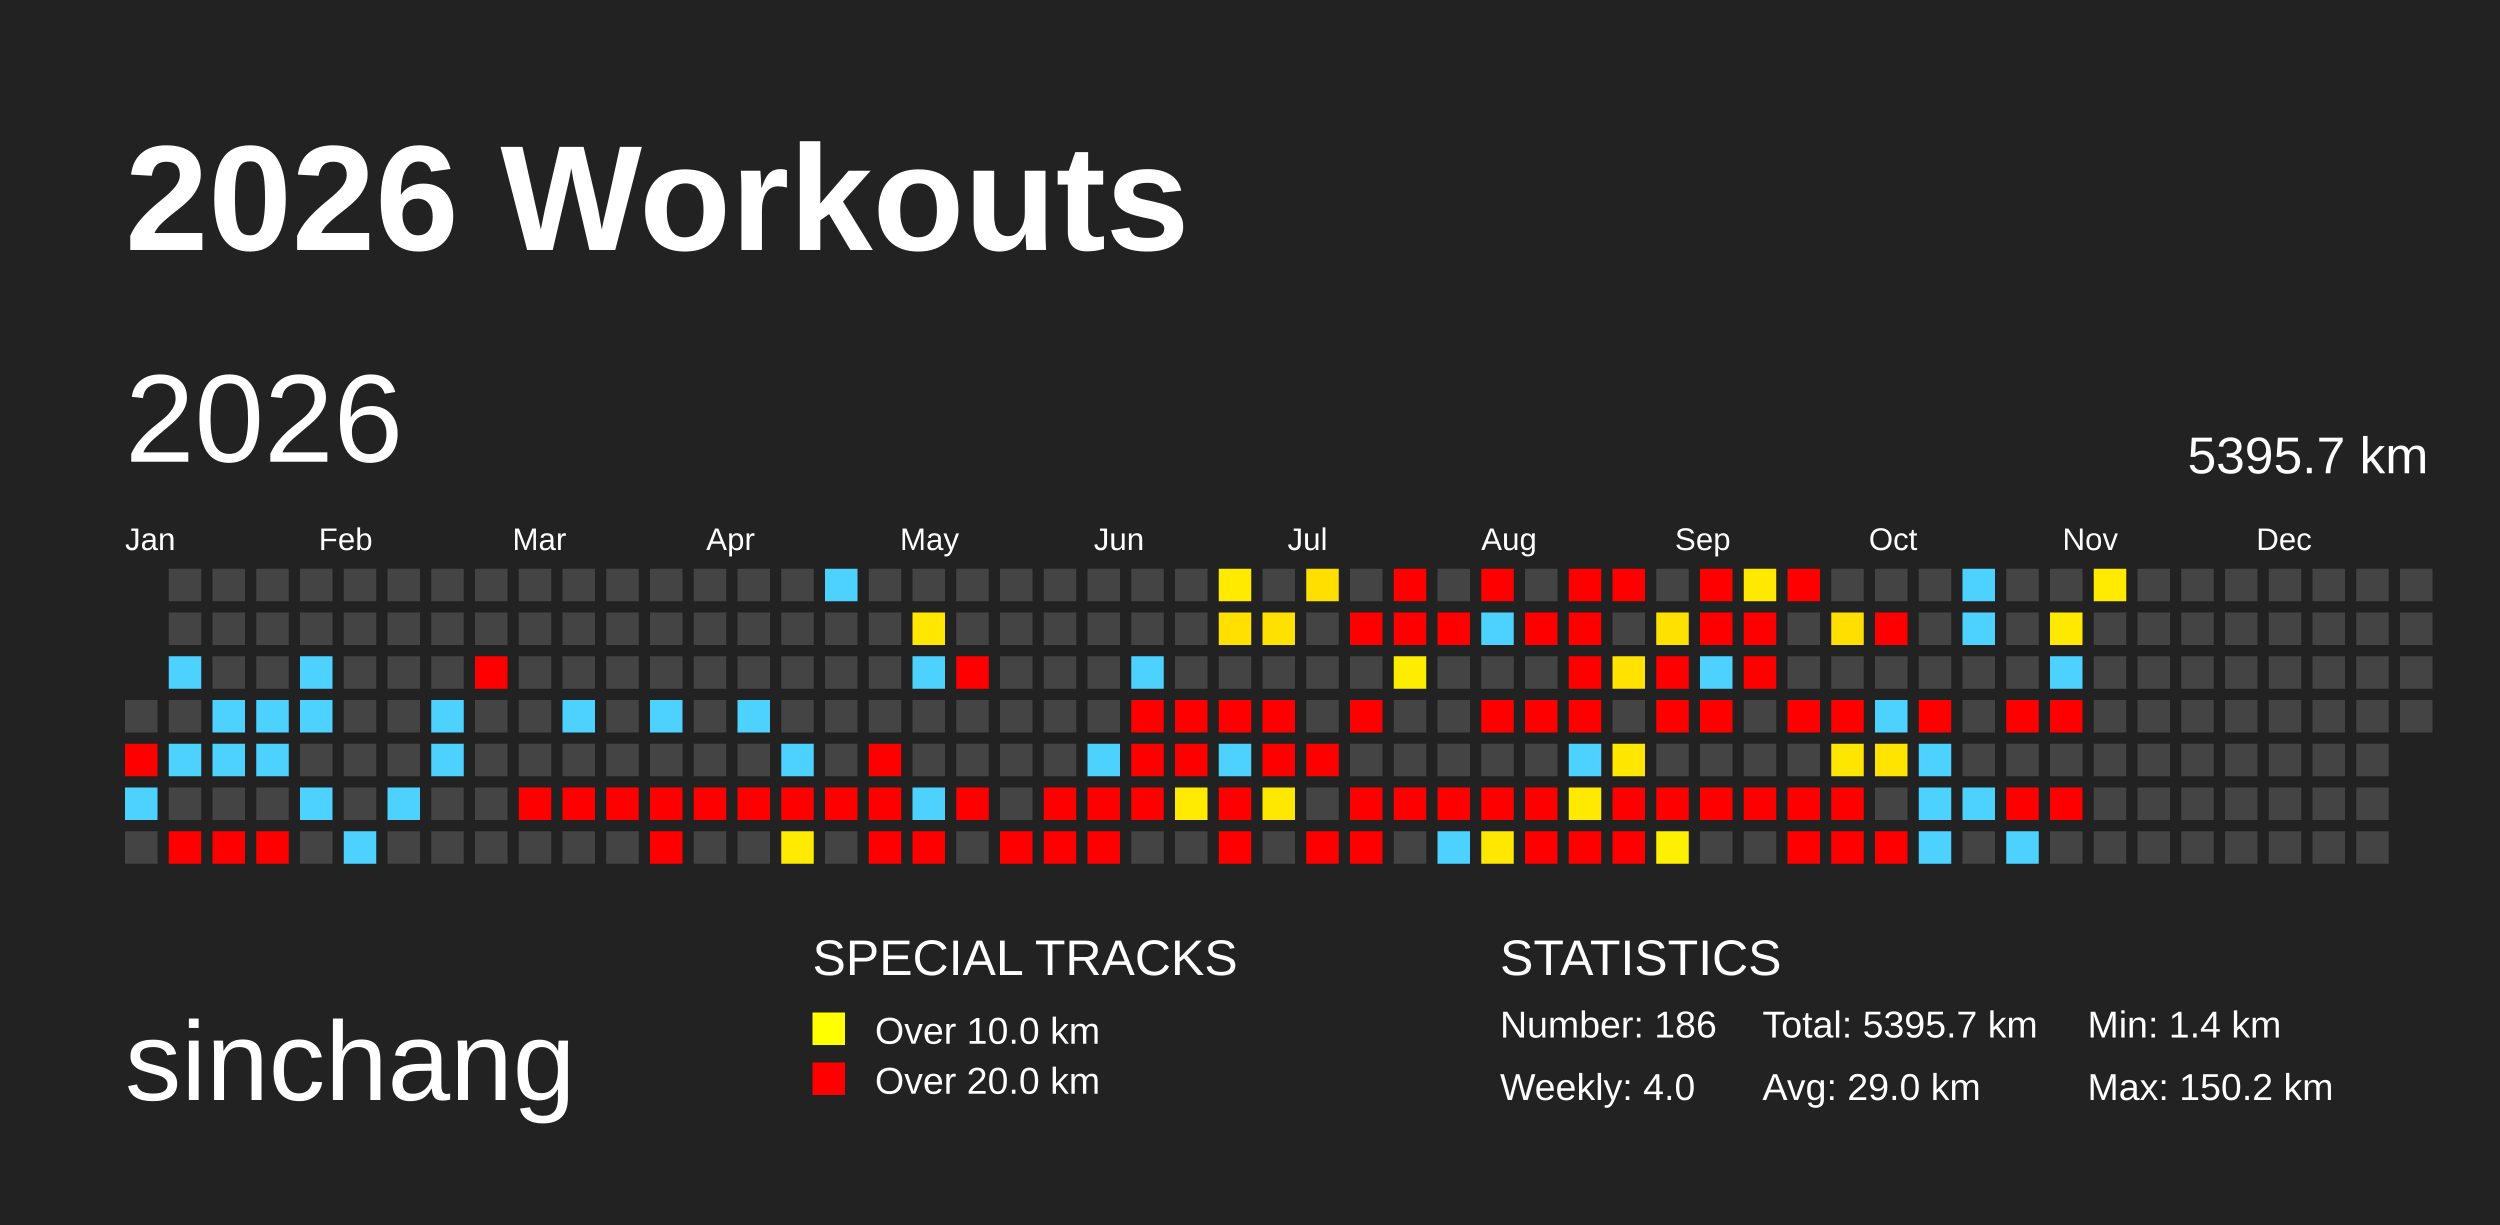
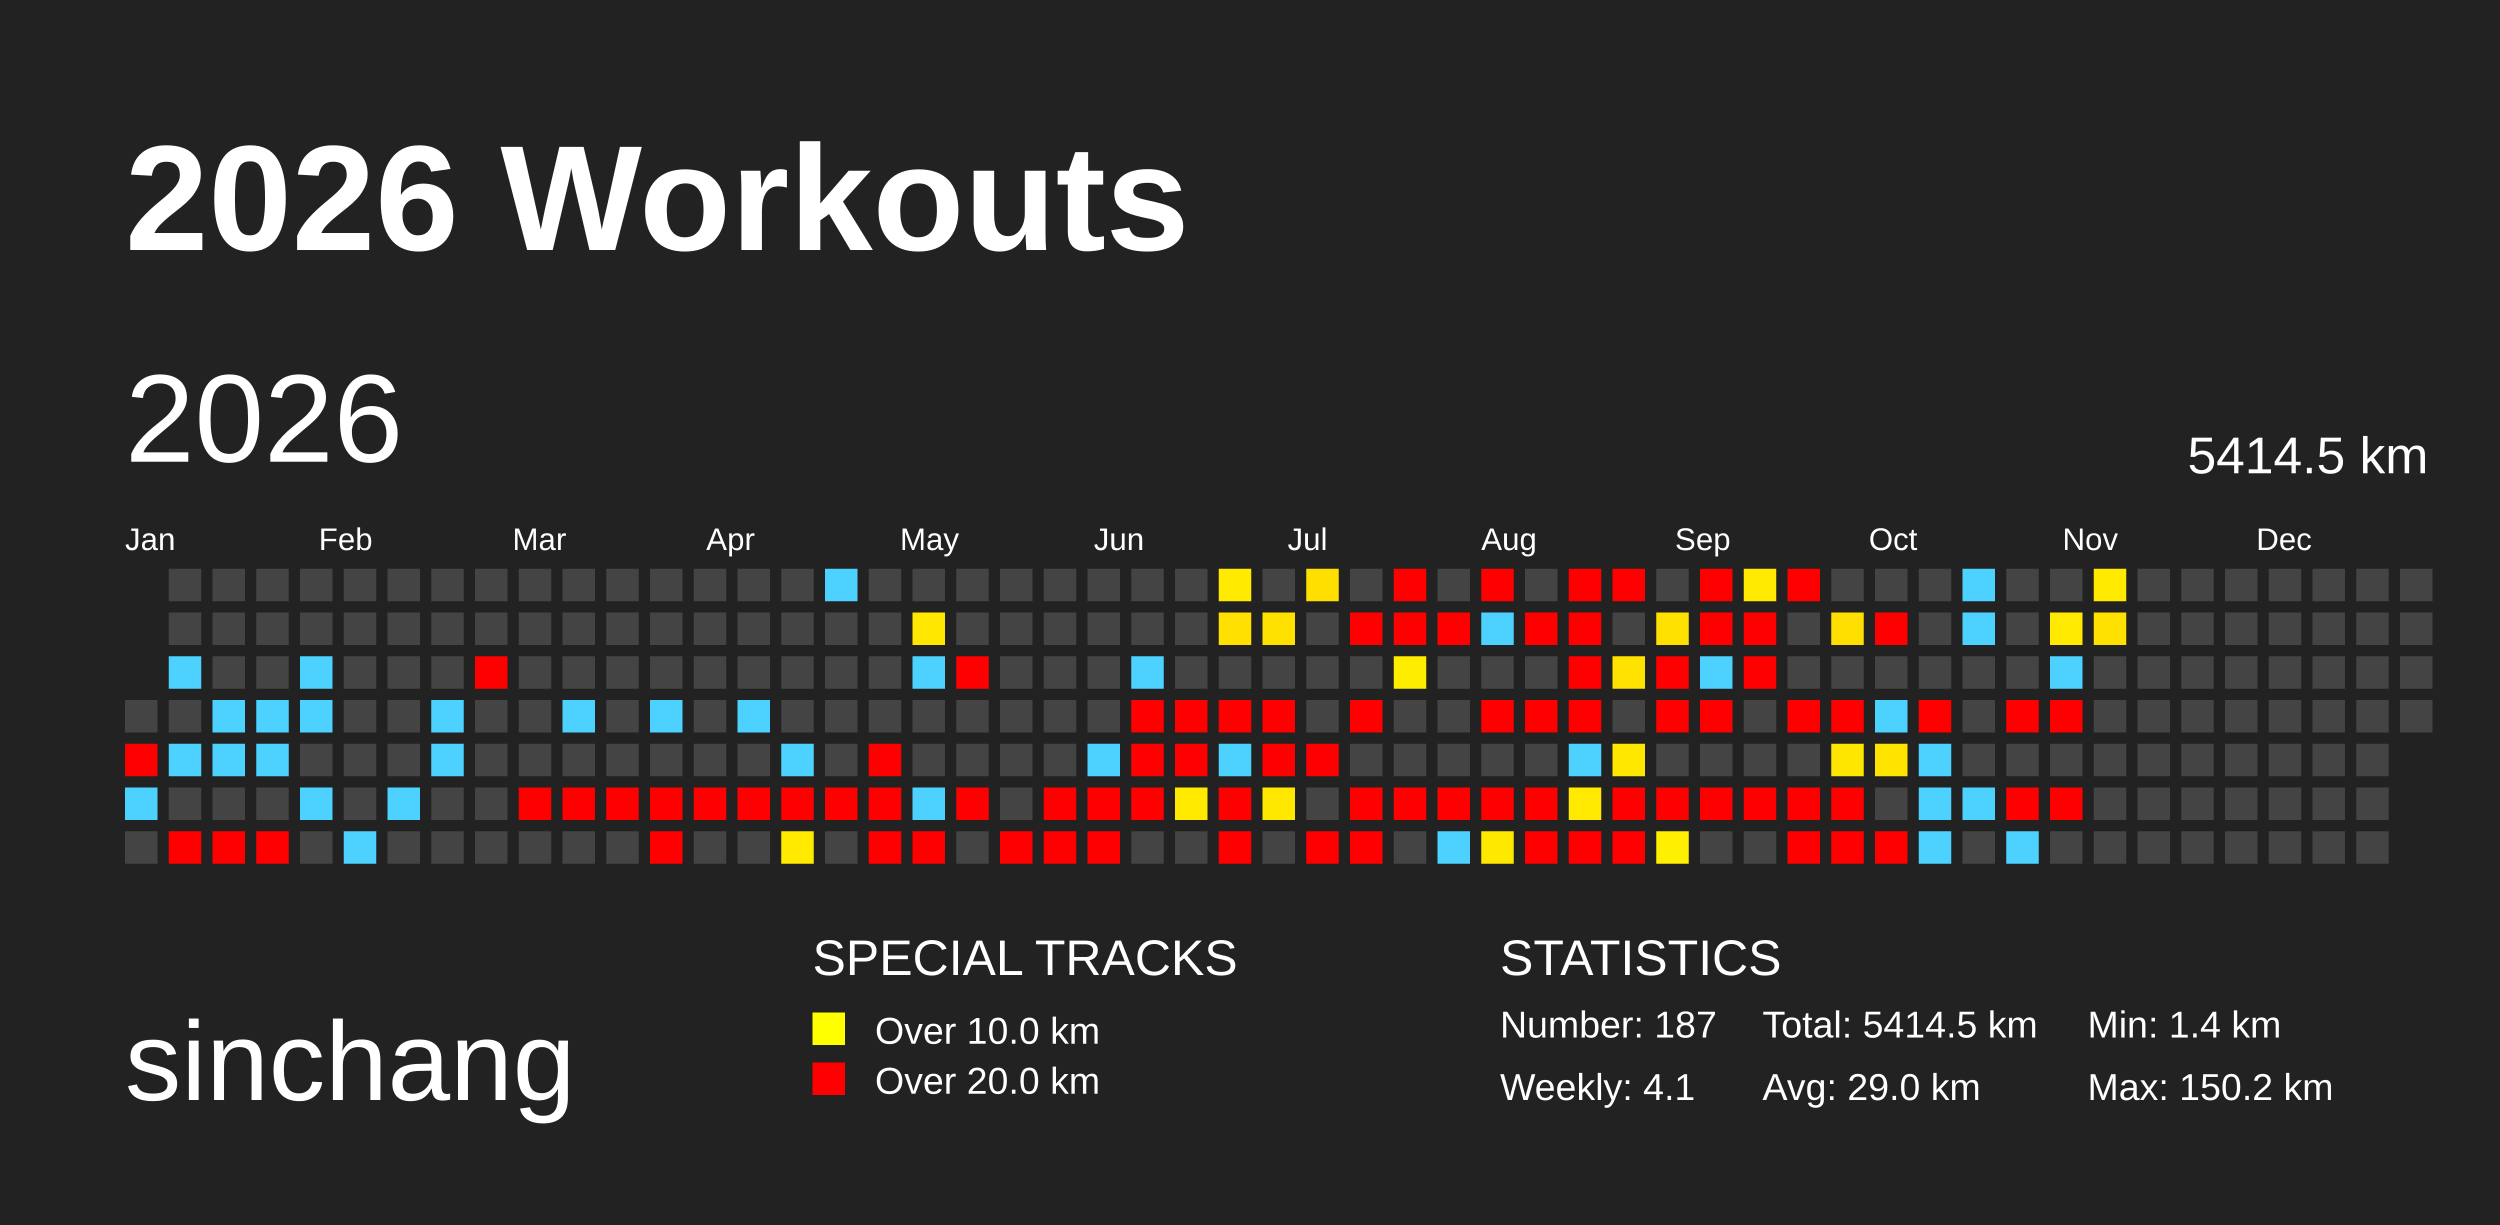
<svg xmlns="http://www.w3.org/2000/svg" baseProfile="full" height="98mm" version="1.1" viewBox="0,0,200,98" width="200mm">
  <defs>
    <pattern height="2" id="indoor-stripe" patternUnits="userSpaceOnUse" width="2">
      <line stroke="white" stroke-opacity="0.45" stroke-width="0.5" x1="0" x2="2" y1="2" y2="0" />
    </pattern>
  </defs>
  <rect fill="#222222" height="98" width="200" x="0" y="0" />
  <text fill="#FFFFFF" style="font-size:12px; font-family:Arial; font-weight:bold;" x="10" y="20">2026 Workouts</text>
  <text fill="#FFFFFF" style="font-size:9px; font-family:Arial" x="10" y="88">sinchang</text>
  <text fill="#FFFFFF" style="font-size:4px; font-family:Arial" x="65" y="78">SPECIAL TRACKS</text>
  <rect fill="yellow" height="2.6" width="2.6" x="65" y="81" />
  <text fill="#FFFFFF" style="font-size:3px; font-family:Arial" x="70" y="83.5">Over 10.0 km</text>
  <rect fill="red" height="2.6" width="2.6" x="65" y="85" />
  <text fill="#FFFFFF" style="font-size:3px; font-family:Arial" x="70" y="87.5">Over 20.0 km</text>
  <text fill="#FFFFFF" style="font-size:4px; font-family:Arial" x="120" y="78">STATISTICS</text>
-   <text fill="#FFFFFF" style="font-size:3px; font-family:Arial" x="120" y="83">Number: 186</text>
-   <text fill="#FFFFFF" style="font-size:3px; font-family:Arial" x="120" y="88">Weekly: 4.0</text>
-   <text fill="#FFFFFF" style="font-size:3px; font-family:Arial" x="141" y="83">Total: 5395.7 km</text>
+   <text fill="#FFFFFF" style="font-size:3px; font-family:Arial" x="120" y="83">Number: 187</text>
+   <text fill="#FFFFFF" style="font-size:3px; font-family:Arial" x="120" y="88">Weekly: 4.1</text>
+   <text fill="#FFFFFF" style="font-size:3px; font-family:Arial" x="141" y="83">Total: 5414.5 km</text>
  <text fill="#FFFFFF" style="font-size:3px; font-family:Arial" x="141" y="88">Avg: 29.0 km</text>
  <text fill="#FFFFFF" style="font-size:3px; font-family:Arial" x="167" y="83">Min: 1.4 km</text>
  <text fill="#FFFFFF" style="font-size:3px; font-family:Arial" x="167" y="88">Max: 150.2 km</text>
  <text dominant-baseline="hanging" fill="#FFFFFF" style="font-size:10.0px; font-family:Arial;" x="10" y="30">2026</text>
-   <text dominant-baseline="hanging" fill="#FFFFFF" style="font-size:4.125px; font-family:Arial;" x="175" y="35">5395.7 km</text>
+   <text dominant-baseline="hanging" fill="#FFFFFF" style="font-size:4.125px; font-family:Arial;" x="175" y="35">5414.5 km</text>
  <text fill="#FFFFFF" style="font-size:2.5px; font-family:Arial" x="10.0" y="44">Jan</text>
  <text fill="#FFFFFF" style="font-size:2.5px; font-family:Arial" x="25.5" y="44">Feb</text>
  <text fill="#FFFFFF" style="font-size:2.5px; font-family:Arial" x="41.0" y="44">Mar</text>
  <text fill="#FFFFFF" style="font-size:2.5px; font-family:Arial" x="56.5" y="44">Apr</text>
  <text fill="#FFFFFF" style="font-size:2.5px; font-family:Arial" x="72.0" y="44">May</text>
  <text fill="#FFFFFF" style="font-size:2.5px; font-family:Arial" x="87.5" y="44">Jun</text>
  <text fill="#FFFFFF" style="font-size:2.5px; font-family:Arial" x="103.0" y="44">Jul</text>
  <text fill="#FFFFFF" style="font-size:2.5px; font-family:Arial" x="118.5" y="44">Aug</text>
  <text fill="#FFFFFF" style="font-size:2.5px; font-family:Arial" x="134.0" y="44">Sep</text>
  <text fill="#FFFFFF" style="font-size:2.5px; font-family:Arial" x="149.5" y="44">Oct</text>
  <text fill="#FFFFFF" style="font-size:2.5px; font-family:Arial" x="165.0" y="44">Nov</text>
  <text fill="#FFFFFF" style="font-size:2.5px; font-family:Arial" x="180.5" y="44">Dec</text>
  <rect fill="#444444" height="2.6" width="2.6" x="10.0" y="56.0" />
  <rect fill="red" height="2.6" width="2.6" x="10.0" y="59.5" />
  <rect fill="#4dd2ff" height="2.6" width="2.6" x="10.0" y="63.0" />
  <rect fill="#444444" height="2.6" width="2.6" x="10.0" y="66.5" />
  <rect fill="#444444" height="2.6" width="2.6" x="13.5" y="45.5" />
  <rect fill="#444444" height="2.6" width="2.6" x="13.5" y="49.0" />
  <rect fill="#4dd2ff" height="2.6" width="2.6" x="13.5" y="52.5" />
  <rect fill="#444444" height="2.6" width="2.6" x="13.5" y="56.0" />
  <rect fill="#4dd2ff" height="2.6" width="2.6" x="13.5" y="59.5" />
  <rect fill="#444444" height="2.6" width="2.6" x="13.5" y="63.0" />
  <rect fill="red" height="2.6" width="2.6" x="13.5" y="66.5" />
  <rect fill="#444444" height="2.6" width="2.6" x="17.0" y="45.5" />
  <rect fill="#444444" height="2.6" width="2.6" x="17.0" y="49.0" />
  <rect fill="#444444" height="2.6" width="2.6" x="17.0" y="52.5" />
  <rect fill="#4dd2ff" height="2.6" width="2.6" x="17.0" y="56.0" />
  <rect fill="#4dd2ff" height="2.6" width="2.6" x="17.0" y="59.5" />
  <rect fill="#444444" height="2.6" width="2.6" x="17.0" y="63.0" />
  <rect fill="red" height="2.6" width="2.6" x="17.0" y="66.5" />
  <rect fill="#444444" height="2.6" width="2.6" x="20.5" y="45.5" />
  <rect fill="#444444" height="2.6" width="2.6" x="20.5" y="49.0" />
  <rect fill="#444444" height="2.6" width="2.6" x="20.5" y="52.5" />
  <rect fill="#4dd2ff" height="2.6" width="2.6" x="20.5" y="56.0" />
  <rect fill="#4dd2ff" height="2.6" width="2.6" x="20.5" y="59.5" />
  <rect fill="#444444" height="2.6" width="2.6" x="20.5" y="63.0" />
  <rect fill="red" height="2.6" width="2.6" x="20.5" y="66.5" />
  <rect fill="#444444" height="2.6" width="2.6" x="24.0" y="45.5" />
  <rect fill="#444444" height="2.6" width="2.6" x="24.0" y="49.0" />
  <rect fill="#4dd2ff" height="2.6" width="2.6" x="24.0" y="52.5" />
  <rect fill="#4dd2ff" height="2.6" width="2.6" x="24.0" y="56.0" />
  <rect fill="#444444" height="2.6" width="2.6" x="24.0" y="59.5" />
  <rect fill="#4dd2ff" height="2.6" width="2.6" x="24.0" y="63.0" />
  <rect fill="#444444" height="2.6" width="2.6" x="24.0" y="66.5" />
  <rect fill="#444444" height="2.6" width="2.6" x="27.5" y="45.5" />
  <rect fill="#444444" height="2.6" width="2.6" x="27.5" y="49.0" />
  <rect fill="#444444" height="2.6" width="2.6" x="27.5" y="52.5" />
  <rect fill="#444444" height="2.6" width="2.6" x="27.5" y="56.0" />
  <rect fill="#444444" height="2.6" width="2.6" x="27.5" y="59.5" />
  <rect fill="#444444" height="2.6" width="2.6" x="27.5" y="63.0" />
  <rect fill="#4dd2ff" height="2.6" width="2.6" x="27.5" y="66.5" />
  <rect fill="#444444" height="2.6" width="2.6" x="31.0" y="45.5" />
  <rect fill="#444444" height="2.6" width="2.6" x="31.0" y="49.0" />
  <rect fill="#444444" height="2.6" width="2.6" x="31.0" y="52.5" />
  <rect fill="#444444" height="2.6" width="2.6" x="31.0" y="56.0" />
  <rect fill="#444444" height="2.6" width="2.6" x="31.0" y="59.5" />
  <rect fill="#4dd2ff" height="2.6" width="2.6" x="31.0" y="63.0" />
  <rect fill="#444444" height="2.6" width="2.6" x="31.0" y="66.5" />
  <rect fill="#444444" height="2.6" width="2.6" x="34.5" y="45.5" />
  <rect fill="#444444" height="2.6" width="2.6" x="34.5" y="49.0" />
  <rect fill="#444444" height="2.6" width="2.6" x="34.5" y="52.5" />
  <rect fill="#4dd2ff" height="2.6" width="2.6" x="34.5" y="56.0" />
  <rect fill="#4dd2ff" height="2.6" width="2.6" x="34.5" y="59.5" />
  <rect fill="#444444" height="2.6" width="2.6" x="34.5" y="63.0" />
  <rect fill="#444444" height="2.6" width="2.6" x="34.5" y="66.5" />
  <rect fill="#444444" height="2.6" width="2.6" x="38.0" y="45.5" />
  <rect fill="#444444" height="2.6" width="2.6" x="38.0" y="49.0" />
  <rect fill="red" height="2.6" width="2.6" x="38.0" y="52.5" />
  <rect fill="#444444" height="2.6" width="2.6" x="38.0" y="56.0" />
  <rect fill="#444444" height="2.6" width="2.6" x="38.0" y="59.5" />
  <rect fill="#444444" height="2.6" width="2.6" x="38.0" y="63.0" />
  <rect fill="#444444" height="2.6" width="2.6" x="38.0" y="66.5" />
  <rect fill="#444444" height="2.6" width="2.6" x="41.5" y="45.5" />
  <rect fill="#444444" height="2.6" width="2.6" x="41.5" y="49.0" />
  <rect fill="#444444" height="2.6" width="2.6" x="41.5" y="52.5" />
  <rect fill="#444444" height="2.6" width="2.6" x="41.5" y="56.0" />
  <rect fill="#444444" height="2.6" width="2.6" x="41.5" y="59.5" />
  <rect fill="red" height="2.6" width="2.6" x="41.5" y="63.0" />
  <rect fill="#444444" height="2.6" width="2.6" x="41.5" y="66.5" />
  <rect fill="#444444" height="2.6" width="2.6" x="45.0" y="45.5" />
  <rect fill="#444444" height="2.6" width="2.6" x="45.0" y="49.0" />
  <rect fill="#444444" height="2.6" width="2.6" x="45.0" y="52.5" />
  <rect fill="#4dd2ff" height="2.6" width="2.6" x="45.0" y="56.0" />
  <rect fill="#444444" height="2.6" width="2.6" x="45.0" y="59.5" />
  <rect fill="red" height="2.6" width="2.6" x="45.0" y="63.0" />
  <rect fill="#444444" height="2.6" width="2.6" x="45.0" y="66.5" />
  <rect fill="#444444" height="2.6" width="2.6" x="48.5" y="45.5" />
  <rect fill="#444444" height="2.6" width="2.6" x="48.5" y="49.0" />
  <rect fill="#444444" height="2.6" width="2.6" x="48.5" y="52.5" />
  <rect fill="#444444" height="2.6" width="2.6" x="48.5" y="56.0" />
  <rect fill="#444444" height="2.6" width="2.6" x="48.5" y="59.5" />
  <rect fill="red" height="2.6" width="2.6" x="48.5" y="63.0" />
  <rect fill="#444444" height="2.6" width="2.6" x="48.5" y="66.5" />
  <rect fill="#444444" height="2.6" width="2.6" x="52.0" y="45.5" />
  <rect fill="#444444" height="2.6" width="2.6" x="52.0" y="49.0" />
  <rect fill="#444444" height="2.6" width="2.6" x="52.0" y="52.5" />
  <rect fill="#4dd2ff" height="2.6" width="2.6" x="52.0" y="56.0" />
  <rect fill="#444444" height="2.6" width="2.6" x="52.0" y="59.5" />
  <rect fill="red" height="2.6" width="2.6" x="52.0" y="63.0" />
  <rect fill="red" height="2.6" width="2.6" x="52.0" y="66.5" />
  <rect fill="#444444" height="2.6" width="2.6" x="55.5" y="45.5" />
  <rect fill="#444444" height="2.6" width="2.6" x="55.5" y="49.0" />
  <rect fill="#444444" height="2.6" width="2.6" x="55.5" y="52.5" />
  <rect fill="#444444" height="2.6" width="2.6" x="55.5" y="56.0" />
  <rect fill="#444444" height="2.6" width="2.6" x="55.5" y="59.5" />
  <rect fill="red" height="2.6" width="2.6" x="55.5" y="63.0" />
  <rect fill="#444444" height="2.6" width="2.6" x="55.5" y="66.5" />
  <rect fill="#444444" height="2.6" width="2.6" x="59.0" y="45.5" />
  <rect fill="#444444" height="2.6" width="2.6" x="59.0" y="49.0" />
  <rect fill="#444444" height="2.6" width="2.6" x="59.0" y="52.5" />
  <rect fill="#4dd2ff" height="2.6" width="2.6" x="59.0" y="56.0" />
  <rect fill="#444444" height="2.6" width="2.6" x="59.0" y="59.5" />
  <rect fill="red" height="2.6" width="2.6" x="59.0" y="63.0" />
  <rect fill="#444444" height="2.6" width="2.6" x="59.0" y="66.5" />
  <rect fill="#444444" height="2.6" width="2.6" x="62.5" y="45.5" />
  <rect fill="#444444" height="2.6" width="2.6" x="62.5" y="49.0" />
  <rect fill="#444444" height="2.6" width="2.6" x="62.5" y="52.5" />
  <rect fill="#444444" height="2.6" width="2.6" x="62.5" y="56.0" />
  <rect fill="#4dd2ff" height="2.6" width="2.6" x="62.5" y="59.5" />
  <rect fill="red" height="2.6" width="2.6" x="62.5" y="63.0" />
  <rect fill="#ffea00" height="2.6" width="2.6" x="62.5" y="66.5" />
  <rect fill="#4dd2ff" height="2.6" width="2.6" x="66.0" y="45.5" />
  <rect fill="#444444" height="2.6" width="2.6" x="66.0" y="49.0" />
  <rect fill="#444444" height="2.6" width="2.6" x="66.0" y="52.5" />
  <rect fill="#444444" height="2.6" width="2.6" x="66.0" y="56.0" />
  <rect fill="#444444" height="2.6" width="2.6" x="66.0" y="59.5" />
  <rect fill="red" height="2.6" width="2.6" x="66.0" y="63.0" />
  <rect fill="#444444" height="2.6" width="2.6" x="66.0" y="66.5" />
  <rect fill="#444444" height="2.6" width="2.6" x="69.5" y="45.5" />
  <rect fill="#444444" height="2.6" width="2.6" x="69.5" y="49.0" />
  <rect fill="#444444" height="2.6" width="2.6" x="69.5" y="52.5" />
  <rect fill="#444444" height="2.6" width="2.6" x="69.5" y="56.0" />
  <rect fill="red" height="2.6" width="2.6" x="69.5" y="59.5" />
  <rect fill="red" height="2.6" width="2.6" x="69.5" y="63.0" />
  <rect fill="red" height="2.6" width="2.6" x="69.5" y="66.5" />
  <rect fill="#444444" height="2.6" width="2.6" x="73.0" y="45.5" />
  <rect fill="#ffe700" height="2.6" width="2.6" x="73.0" y="49.0" />
  <rect fill="#4dd2ff" height="2.6" width="2.6" x="73.0" y="52.5" />
  <rect fill="#444444" height="2.6" width="2.6" x="73.0" y="56.0" />
  <rect fill="#444444" height="2.6" width="2.6" x="73.0" y="59.5" />
  <rect fill="#4dd2ff" height="2.6" width="2.6" x="73.0" y="63.0" />
  <rect fill="red" height="2.6" width="2.6" x="73.0" y="66.5" />
  <rect fill="#444444" height="2.6" width="2.6" x="76.5" y="45.5" />
  <rect fill="#444444" height="2.6" width="2.6" x="76.5" y="49.0" />
  <rect fill="red" height="2.6" width="2.6" x="76.5" y="52.5" />
  <rect fill="#444444" height="2.6" width="2.6" x="76.5" y="56.0" />
  <rect fill="#444444" height="2.6" width="2.6" x="76.5" y="59.5" />
  <rect fill="red" height="2.6" width="2.6" x="76.5" y="63.0" />
  <rect fill="#444444" height="2.6" width="2.6" x="76.5" y="66.5" />
  <rect fill="#444444" height="2.6" width="2.6" x="80.0" y="45.5" />
  <rect fill="#444444" height="2.6" width="2.6" x="80.0" y="49.0" />
  <rect fill="#444444" height="2.6" width="2.6" x="80.0" y="52.5" />
  <rect fill="#444444" height="2.6" width="2.6" x="80.0" y="56.0" />
  <rect fill="#444444" height="2.6" width="2.6" x="80.0" y="59.5" />
  <rect fill="#444444" height="2.6" width="2.6" x="80.0" y="63.0" />
  <rect fill="red" height="2.6" width="2.6" x="80.0" y="66.5" />
  <rect fill="#444444" height="2.6" width="2.6" x="83.5" y="45.5" />
  <rect fill="#444444" height="2.6" width="2.6" x="83.5" y="49.0" />
  <rect fill="#444444" height="2.6" width="2.6" x="83.5" y="52.5" />
  <rect fill="#444444" height="2.6" width="2.6" x="83.5" y="56.0" />
  <rect fill="#444444" height="2.6" width="2.6" x="83.5" y="59.5" />
  <rect fill="red" height="2.6" width="2.6" x="83.5" y="63.0" />
  <rect fill="red" height="2.6" width="2.6" x="83.5" y="66.5" />
  <rect fill="#444444" height="2.6" width="2.6" x="87.0" y="45.5" />
  <rect fill="#444444" height="2.6" width="2.6" x="87.0" y="49.0" />
  <rect fill="#444444" height="2.6" width="2.6" x="87.0" y="52.5" />
  <rect fill="#444444" height="2.6" width="2.6" x="87.0" y="56.0" />
  <rect fill="#4dd2ff" height="2.6" width="2.6" x="87.0" y="59.5" />
  <rect fill="red" height="2.6" width="2.6" x="87.0" y="63.0" />
  <rect fill="red" height="2.6" width="2.6" x="87.0" y="66.5" />
  <rect fill="#444444" height="2.6" width="2.6" x="90.5" y="45.5" />
  <rect fill="#444444" height="2.6" width="2.6" x="90.5" y="49.0" />
  <rect fill="#4dd2ff" height="2.6" width="2.6" x="90.5" y="52.5" />
  <rect fill="red" height="2.6" width="2.6" x="90.5" y="56.0" />
  <rect fill="red" height="2.6" width="2.6" x="90.5" y="59.5" />
  <rect fill="red" height="2.6" width="2.6" x="90.5" y="63.0" />
  <rect fill="#444444" height="2.6" width="2.6" x="90.5" y="66.5" />
  <rect fill="#444444" height="2.6" width="2.6" x="94.0" y="45.5" />
  <rect fill="#444444" height="2.6" width="2.6" x="94.0" y="49.0" />
  <rect fill="#444444" height="2.6" width="2.6" x="94.0" y="52.5" />
  <rect fill="red" height="2.6" width="2.6" x="94.0" y="56.0" />
  <rect fill="red" height="2.6" width="2.6" x="94.0" y="59.5" />
  <rect fill="#ffea00" height="2.6" width="2.6" x="94.0" y="63.0" />
  <rect fill="#444444" height="2.6" width="2.6" x="94.0" y="66.5" />
  <rect fill="#ffea00" height="2.6" width="2.6" x="97.5" y="45.5" />
  <rect fill="#ffe000" height="2.6" width="2.6" x="97.5" y="49.0" />
  <rect fill="#444444" height="2.6" width="2.6" x="97.5" y="52.5" />
  <rect fill="red" height="2.6" width="2.6" x="97.5" y="56.0" />
  <rect fill="#4dd2ff" height="2.6" width="2.6" x="97.5" y="59.5" />
  <rect fill="red" height="2.6" width="2.6" x="97.5" y="63.0" />
  <rect fill="red" height="2.6" width="2.6" x="97.5" y="66.5" />
  <rect fill="#444444" height="2.6" width="2.6" x="101.0" y="45.5" />
  <rect fill="#ffe100" height="2.6" width="2.6" x="101.0" y="49.0" />
  <rect fill="#444444" height="2.6" width="2.6" x="101.0" y="52.5" />
  <rect fill="red" height="2.6" width="2.6" x="101.0" y="56.0" />
  <rect fill="red" height="2.6" width="2.6" x="101.0" y="59.5" />
  <rect fill="#ffe800" height="2.6" width="2.6" x="101.0" y="63.0" />
  <rect fill="#444444" height="2.6" width="2.6" x="101.0" y="66.5" />
  <rect fill="#ffdf00" height="2.6" width="2.6" x="104.5" y="45.5" />
  <rect fill="#444444" height="2.6" width="2.6" x="104.5" y="49.0" />
  <rect fill="#444444" height="2.6" width="2.6" x="104.5" y="52.5" />
  <rect fill="#444444" height="2.6" width="2.6" x="104.5" y="56.0" />
  <rect fill="red" height="2.6" width="2.6" x="104.5" y="59.5" />
  <rect fill="#444444" height="2.6" width="2.6" x="104.5" y="63.0" />
  <rect fill="red" height="2.6" width="2.6" x="104.5" y="66.5" />
  <rect fill="#444444" height="2.6" width="2.6" x="108.0" y="45.5" />
  <rect fill="red" height="2.6" width="2.6" x="108.0" y="49.0" />
  <rect fill="#444444" height="2.6" width="2.6" x="108.0" y="52.5" />
  <rect fill="red" height="2.6" width="2.6" x="108.0" y="56.0" />
  <rect fill="#444444" height="2.6" width="2.6" x="108.0" y="59.5" />
  <rect fill="red" height="2.6" width="2.6" x="108.0" y="63.0" />
  <rect fill="red" height="2.6" width="2.6" x="108.0" y="66.5" />
  <rect fill="red" height="2.6" width="2.6" x="111.5" y="45.5" />
  <rect fill="red" height="2.6" width="2.6" x="111.5" y="49.0" />
  <rect fill="#ffed00" height="2.6" width="2.6" x="111.5" y="52.5" />
  <rect fill="#444444" height="2.6" width="2.6" x="111.5" y="56.0" />
  <rect fill="#444444" height="2.6" width="2.6" x="111.5" y="59.5" />
  <rect fill="red" height="2.6" width="2.6" x="111.5" y="63.0" />
  <rect fill="#444444" height="2.6" width="2.6" x="111.5" y="66.5" />
  <rect fill="#444444" height="2.6" width="2.6" x="115.0" y="45.5" />
  <rect fill="red" height="2.6" width="2.6" x="115.0" y="49.0" />
  <rect fill="#444444" height="2.6" width="2.6" x="115.0" y="52.5" />
  <rect fill="#444444" height="2.6" width="2.6" x="115.0" y="56.0" />
  <rect fill="#444444" height="2.6" width="2.6" x="115.0" y="59.5" />
  <rect fill="red" height="2.6" width="2.6" x="115.0" y="63.0" />
  <rect fill="#4dd2ff" height="2.6" width="2.6" x="115.0" y="66.5" />
  <rect fill="red" height="2.6" width="2.6" x="118.5" y="45.5" />
  <rect fill="#4dd2ff" height="2.6" width="2.6" x="118.5" y="49.0" />
  <rect fill="#444444" height="2.6" width="2.6" x="118.5" y="52.5" />
  <rect fill="red" height="2.6" width="2.6" x="118.5" y="56.0" />
  <rect fill="#444444" height="2.6" width="2.6" x="118.5" y="59.5" />
  <rect fill="red" height="2.6" width="2.6" x="118.5" y="63.0" />
  <rect fill="#ffe800" height="2.6" width="2.6" x="118.5" y="66.5" />
  <rect fill="#444444" height="2.6" width="2.6" x="122.0" y="45.5" />
  <rect fill="red" height="2.6" width="2.6" x="122.0" y="49.0" />
  <rect fill="#444444" height="2.6" width="2.6" x="122.0" y="52.5" />
  <rect fill="red" height="2.6" width="2.6" x="122.0" y="56.0" />
  <rect fill="#444444" height="2.6" width="2.6" x="122.0" y="59.5" />
  <rect fill="red" height="2.6" width="2.6" x="122.0" y="63.0" />
  <rect fill="red" height="2.6" width="2.6" x="122.0" y="66.5" />
  <rect fill="red" height="2.6" width="2.6" x="125.5" y="45.5" />
  <rect fill="red" height="2.6" width="2.6" x="125.5" y="49.0" />
  <rect fill="red" height="2.6" width="2.6" x="125.5" y="52.5" />
  <rect fill="red" height="2.6" width="2.6" x="125.5" y="56.0" />
  <rect fill="#4dd2ff" height="2.6" width="2.6" x="125.5" y="59.5" />
  <rect fill="#ffe900" height="2.6" width="2.6" x="125.5" y="63.0" />
  <rect fill="red" height="2.6" width="2.6" x="125.5" y="66.5" />
  <rect fill="red" height="2.6" width="2.6" x="129.0" y="45.5" />
  <rect fill="#444444" height="2.6" width="2.6" x="129.0" y="49.0" />
  <rect fill="#ffe200" height="2.6" width="2.6" x="129.0" y="52.5" />
  <rect fill="#444444" height="2.6" width="2.6" x="129.0" y="56.0" />
  <rect fill="#ffe700" height="2.6" width="2.6" x="129.0" y="59.5" />
  <rect fill="red" height="2.6" width="2.6" x="129.0" y="63.0" />
  <rect fill="red" height="2.6" width="2.6" x="129.0" y="66.5" />
  <rect fill="#444444" height="2.6" width="2.6" x="132.5" y="45.5" />
  <rect fill="#ffe100" height="2.6" width="2.6" x="132.5" y="49.0" />
  <rect fill="red" height="2.6" width="2.6" x="132.5" y="52.5" />
  <rect fill="red" height="2.6" width="2.6" x="132.5" y="56.0" />
  <rect fill="#444444" height="2.6" width="2.6" x="132.5" y="59.5" />
  <rect fill="red" height="2.6" width="2.6" x="132.5" y="63.0" />
  <rect fill="#ffef00" height="2.6" width="2.6" x="132.5" y="66.5" />
  <rect fill="red" height="2.6" width="2.6" x="136.0" y="45.5" />
  <rect fill="red" height="2.6" width="2.6" x="136.0" y="49.0" />
  <rect fill="#4dd2ff" height="2.6" width="2.6" x="136.0" y="52.5" />
  <rect fill="red" height="2.6" width="2.6" x="136.0" y="56.0" />
  <rect fill="#444444" height="2.6" width="2.6" x="136.0" y="59.5" />
  <rect fill="red" height="2.6" width="2.6" x="136.0" y="63.0" />
  <rect fill="#444444" height="2.6" width="2.6" x="136.0" y="66.5" />
  <rect fill="#ffe900" height="2.6" width="2.6" x="139.5" y="45.5" />
  <rect fill="red" height="2.6" width="2.6" x="139.5" y="49.0" />
  <rect fill="red" height="2.6" width="2.6" x="139.5" y="52.5" />
  <rect fill="#444444" height="2.6" width="2.6" x="139.5" y="56.0" />
  <rect fill="#444444" height="2.6" width="2.6" x="139.5" y="59.5" />
  <rect fill="red" height="2.6" width="2.6" x="139.5" y="63.0" />
  <rect fill="#444444" height="2.6" width="2.6" x="139.5" y="66.5" />
  <rect fill="red" height="2.6" width="2.6" x="143.0" y="45.5" />
  <rect fill="#444444" height="2.6" width="2.6" x="143.0" y="49.0" />
  <rect fill="#444444" height="2.6" width="2.6" x="143.0" y="52.5" />
  <rect fill="red" height="2.6" width="2.6" x="143.0" y="56.0" />
  <rect fill="#444444" height="2.6" width="2.6" x="143.0" y="59.5" />
  <rect fill="red" height="2.6" width="2.6" x="143.0" y="63.0" />
  <rect fill="red" height="2.6" width="2.6" x="143.0" y="66.5" />
  <rect fill="#444444" height="2.6" width="2.6" x="146.5" y="45.5" />
  <rect fill="#ffdf00" height="2.6" width="2.6" x="146.5" y="49.0" />
  <rect fill="#444444" height="2.6" width="2.6" x="146.5" y="52.5" />
  <rect fill="red" height="2.6" width="2.6" x="146.5" y="56.0" />
  <rect fill="#ffe600" height="2.6" width="2.6" x="146.5" y="59.5" />
  <rect fill="red" height="2.6" width="2.6" x="146.5" y="63.0" />
  <rect fill="red" height="2.6" width="2.6" x="146.5" y="66.5" />
  <rect fill="#444444" height="2.6" width="2.6" x="150.0" y="45.5" />
  <rect fill="red" height="2.6" width="2.6" x="150.0" y="49.0" />
  <rect fill="#444444" height="2.6" width="2.6" x="150.0" y="52.5" />
  <rect fill="#4dd2ff" height="2.6" width="2.6" x="150.0" y="56.0" />
  <rect fill="#ffe400" height="2.6" width="2.6" x="150.0" y="59.5" />
  <rect fill="#444444" height="2.6" width="2.6" x="150.0" y="63.0" />
  <rect fill="red" height="2.6" width="2.6" x="150.0" y="66.5" />
  <rect fill="#444444" height="2.6" width="2.6" x="153.5" y="45.5" />
  <rect fill="#444444" height="2.6" width="2.6" x="153.5" y="49.0" />
  <rect fill="#444444" height="2.6" width="2.6" x="153.5" y="52.5" />
  <rect fill="red" height="2.6" width="2.6" x="153.5" y="56.0" />
  <rect fill="#4dd2ff" height="2.6" width="2.6" x="153.5" y="59.5" />
  <rect fill="#4dd2ff" height="2.6" width="2.6" x="153.5" y="63.0" />
  <rect fill="#4dd2ff" height="2.6" width="2.6" x="153.5" y="66.5" />
  <rect fill="#4dd2ff" height="2.6" width="2.6" x="157.0" y="45.5" />
  <rect fill="#4dd2ff" height="2.6" width="2.6" x="157.0" y="49.0" />
  <rect fill="#444444" height="2.6" width="2.6" x="157.0" y="52.5" />
  <rect fill="#444444" height="2.6" width="2.6" x="157.0" y="56.0" />
  <rect fill="#444444" height="2.6" width="2.6" x="157.0" y="59.5" />
  <rect fill="#4dd2ff" height="2.6" width="2.6" x="157.0" y="63.0" />
  <rect fill="#444444" height="2.6" width="2.6" x="157.0" y="66.5" />
  <rect fill="#444444" height="2.6" width="2.6" x="160.5" y="45.5" />
  <rect fill="#444444" height="2.6" width="2.6" x="160.5" y="49.0" />
  <rect fill="#444444" height="2.6" width="2.6" x="160.5" y="52.5" />
  <rect fill="red" height="2.6" width="2.6" x="160.5" y="56.0" />
  <rect fill="#444444" height="2.6" width="2.6" x="160.5" y="59.5" />
  <rect fill="red" height="2.6" width="2.6" x="160.5" y="63.0" />
  <rect fill="#4dd2ff" height="2.6" width="2.6" x="160.5" y="66.5" />
  <rect fill="#444444" height="2.6" width="2.6" x="164.0" y="45.5" />
  <rect fill="#ffe900" height="2.6" width="2.6" x="164.0" y="49.0" />
  <rect fill="#4dd2ff" height="2.6" width="2.6" x="164.0" y="52.5" />
  <rect fill="red" height="2.6" width="2.6" x="164.0" y="56.0" />
  <rect fill="#444444" height="2.6" width="2.6" x="164.0" y="59.5" />
  <rect fill="red" height="2.6" width="2.6" x="164.0" y="63.0" />
  <rect fill="#444444" height="2.6" width="2.6" x="164.0" y="66.5" />
  <rect fill="#ffea00" height="2.6" width="2.6" x="167.5" y="45.5" />
-   <rect fill="#444444" height="2.6" width="2.6" x="167.5" y="49.0" />
+   <rect fill="#ffe100" height="2.6" width="2.6" x="167.5" y="49.0" />
  <rect fill="#444444" height="2.6" width="2.6" x="167.5" y="52.5" />
  <rect fill="#444444" height="2.6" width="2.6" x="167.5" y="56.0" />
  <rect fill="#444444" height="2.6" width="2.6" x="167.5" y="59.5" />
  <rect fill="#444444" height="2.6" width="2.6" x="167.5" y="63.0" />
  <rect fill="#444444" height="2.6" width="2.6" x="167.5" y="66.5" />
  <rect fill="#444444" height="2.6" width="2.6" x="171.0" y="45.5" />
  <rect fill="#444444" height="2.6" width="2.6" x="171.0" y="49.0" />
  <rect fill="#444444" height="2.6" width="2.6" x="171.0" y="52.5" />
  <rect fill="#444444" height="2.6" width="2.6" x="171.0" y="56.0" />
  <rect fill="#444444" height="2.6" width="2.6" x="171.0" y="59.5" />
  <rect fill="#444444" height="2.6" width="2.6" x="171.0" y="63.0" />
  <rect fill="#444444" height="2.6" width="2.6" x="171.0" y="66.5" />
  <rect fill="#444444" height="2.6" width="2.6" x="174.5" y="45.5" />
  <rect fill="#444444" height="2.6" width="2.6" x="174.5" y="49.0" />
  <rect fill="#444444" height="2.6" width="2.6" x="174.5" y="52.5" />
  <rect fill="#444444" height="2.6" width="2.6" x="174.5" y="56.0" />
  <rect fill="#444444" height="2.6" width="2.6" x="174.5" y="59.5" />
  <rect fill="#444444" height="2.6" width="2.6" x="174.5" y="63.0" />
  <rect fill="#444444" height="2.6" width="2.6" x="174.5" y="66.5" />
  <rect fill="#444444" height="2.6" width="2.6" x="178.0" y="45.5" />
  <rect fill="#444444" height="2.6" width="2.6" x="178.0" y="49.0" />
  <rect fill="#444444" height="2.6" width="2.6" x="178.0" y="52.5" />
  <rect fill="#444444" height="2.6" width="2.6" x="178.0" y="56.0" />
  <rect fill="#444444" height="2.6" width="2.6" x="178.0" y="59.5" />
  <rect fill="#444444" height="2.6" width="2.6" x="178.0" y="63.0" />
  <rect fill="#444444" height="2.6" width="2.6" x="178.0" y="66.5" />
  <rect fill="#444444" height="2.6" width="2.6" x="181.5" y="45.5" />
  <rect fill="#444444" height="2.6" width="2.6" x="181.5" y="49.0" />
  <rect fill="#444444" height="2.6" width="2.6" x="181.5" y="52.5" />
  <rect fill="#444444" height="2.6" width="2.6" x="181.5" y="56.0" />
  <rect fill="#444444" height="2.6" width="2.6" x="181.5" y="59.5" />
  <rect fill="#444444" height="2.6" width="2.6" x="181.5" y="63.0" />
  <rect fill="#444444" height="2.6" width="2.6" x="181.5" y="66.5" />
  <rect fill="#444444" height="2.6" width="2.6" x="185.0" y="45.5" />
  <rect fill="#444444" height="2.6" width="2.6" x="185.0" y="49.0" />
  <rect fill="#444444" height="2.6" width="2.6" x="185.0" y="52.5" />
  <rect fill="#444444" height="2.6" width="2.6" x="185.0" y="56.0" />
  <rect fill="#444444" height="2.6" width="2.6" x="185.0" y="59.5" />
  <rect fill="#444444" height="2.6" width="2.6" x="185.0" y="63.0" />
  <rect fill="#444444" height="2.6" width="2.6" x="185.0" y="66.5" />
  <rect fill="#444444" height="2.6" width="2.6" x="188.5" y="45.5" />
  <rect fill="#444444" height="2.6" width="2.6" x="188.5" y="49.0" />
  <rect fill="#444444" height="2.6" width="2.6" x="188.5" y="52.5" />
  <rect fill="#444444" height="2.6" width="2.6" x="188.5" y="56.0" />
  <rect fill="#444444" height="2.6" width="2.6" x="188.5" y="59.5" />
  <rect fill="#444444" height="2.6" width="2.6" x="188.5" y="63.0" />
  <rect fill="#444444" height="2.6" width="2.6" x="188.5" y="66.5" />
  <rect fill="#444444" height="2.6" width="2.6" x="192.0" y="45.5" />
  <rect fill="#444444" height="2.6" width="2.6" x="192.0" y="49.0" />
  <rect fill="#444444" height="2.6" width="2.6" x="192.0" y="52.5" />
  <rect fill="#444444" height="2.6" width="2.6" x="192.0" y="56.0" />
</svg>
